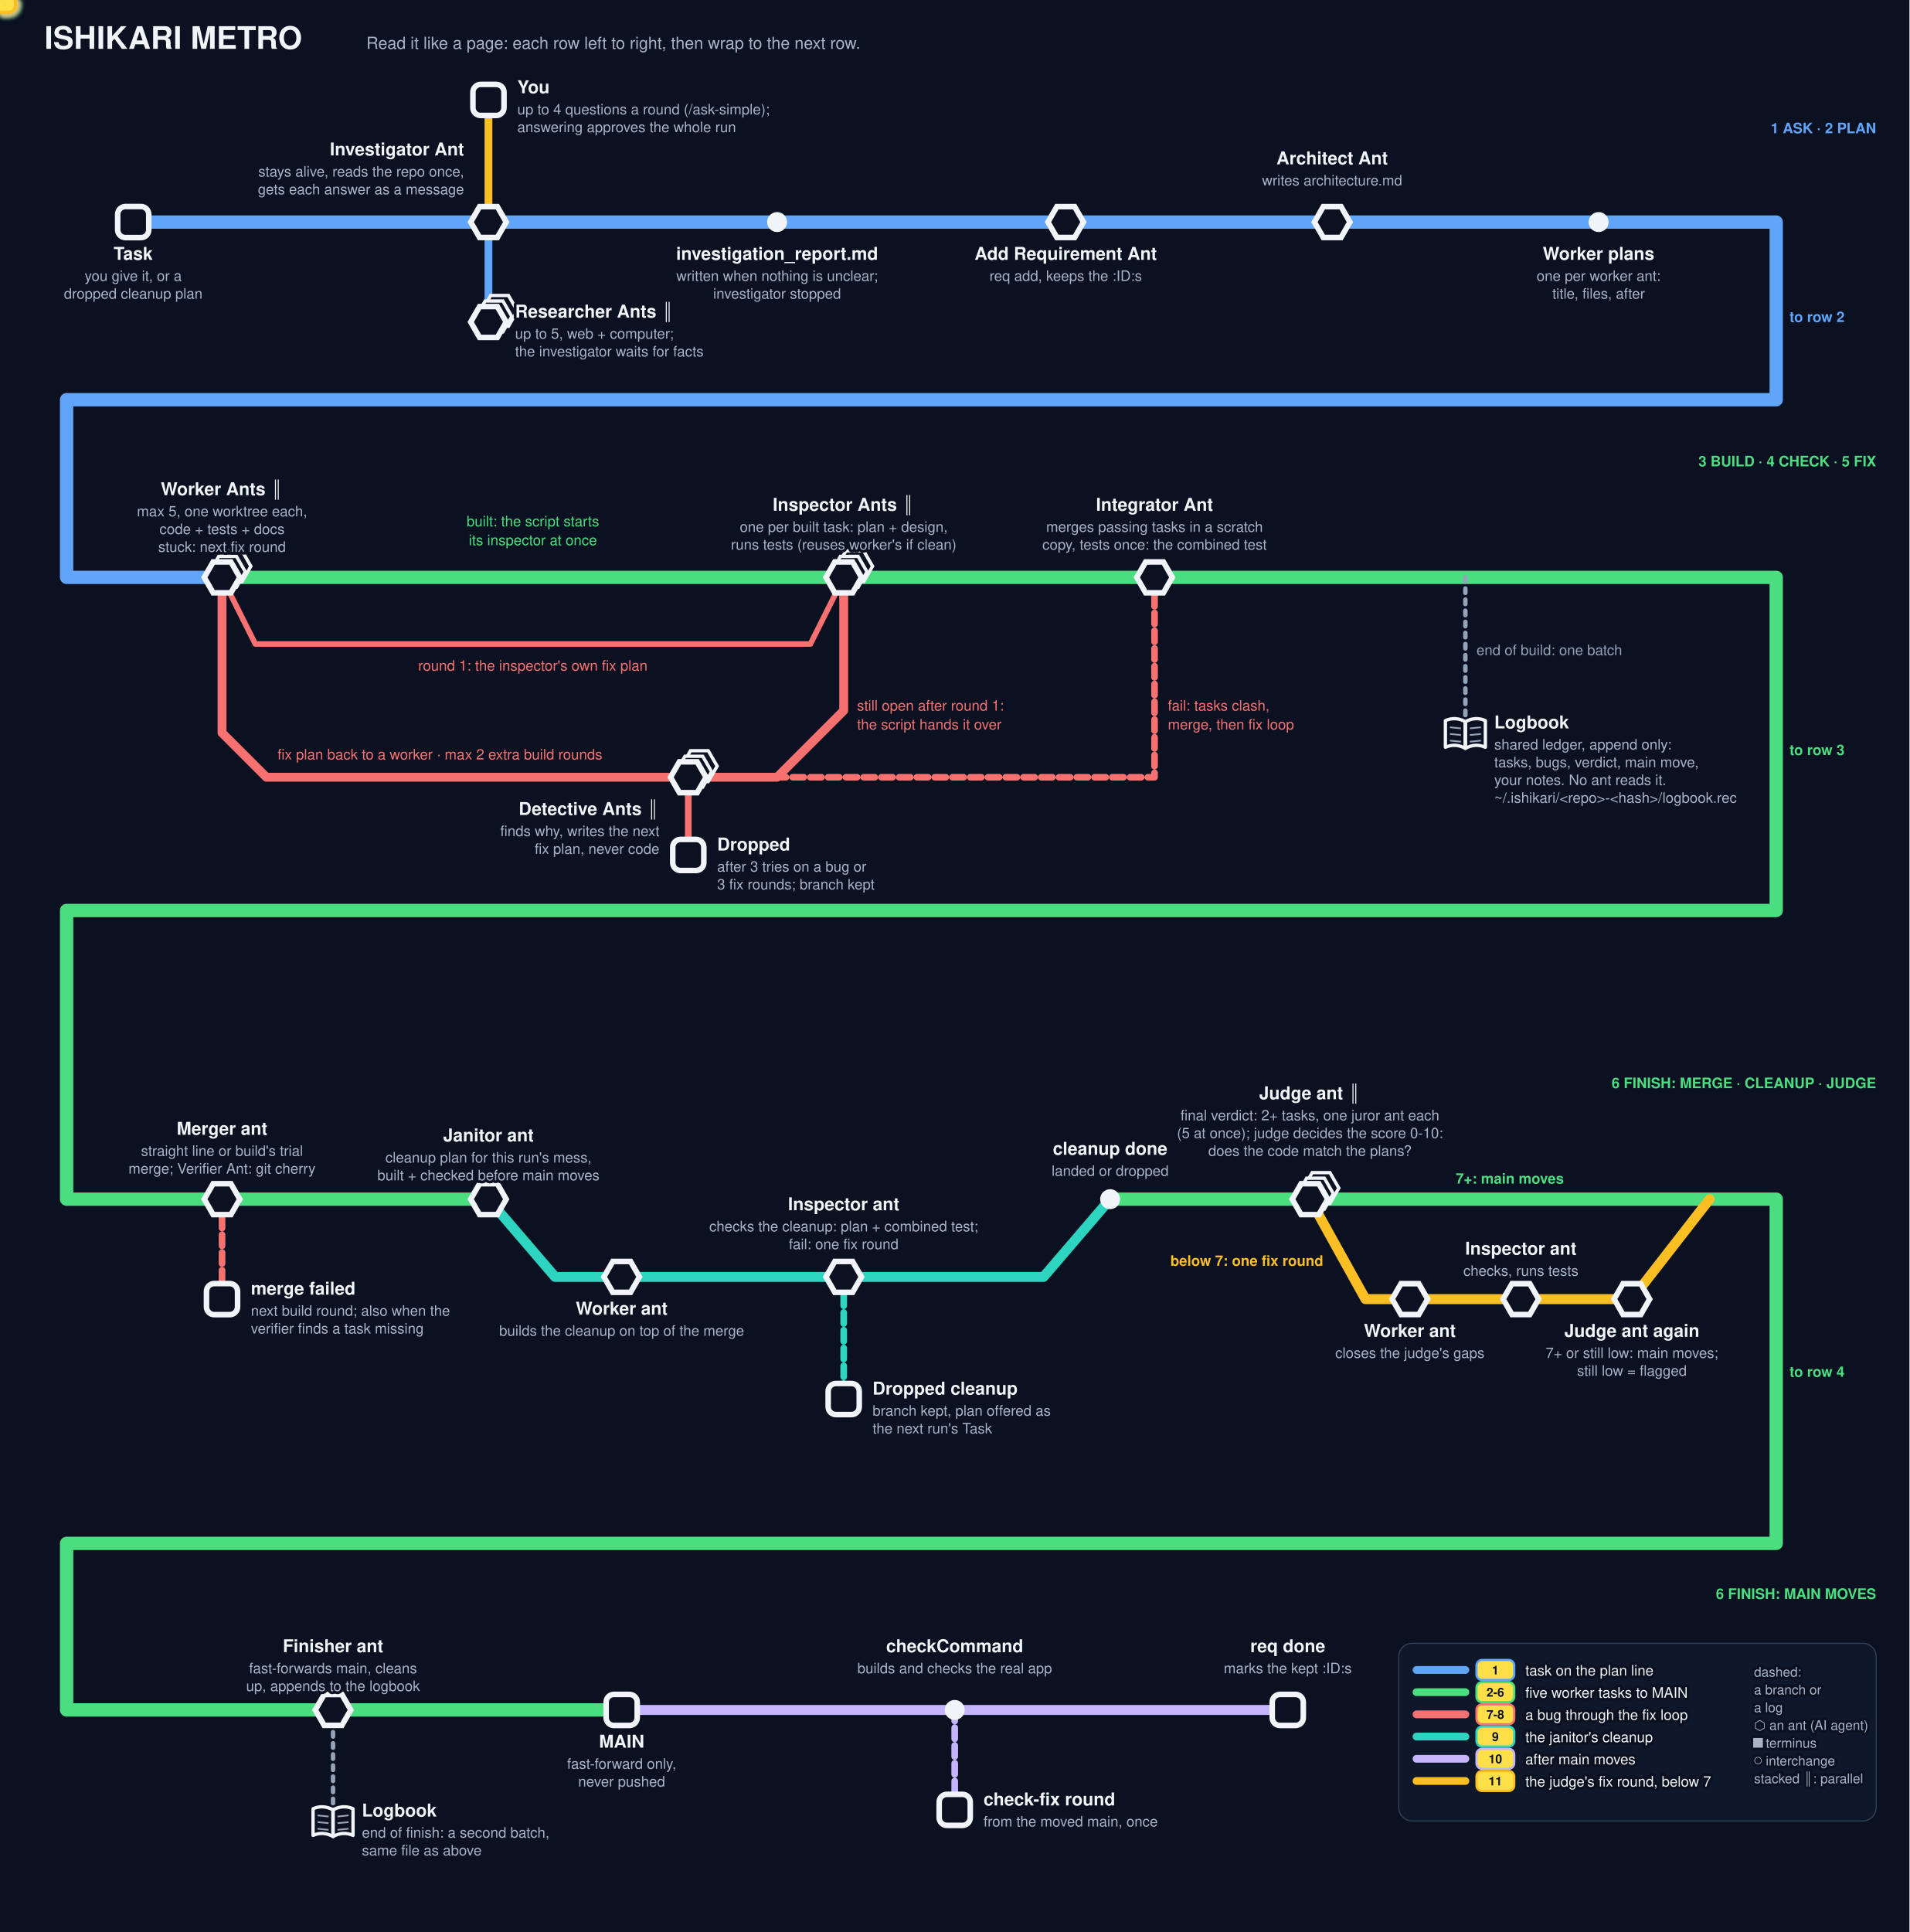
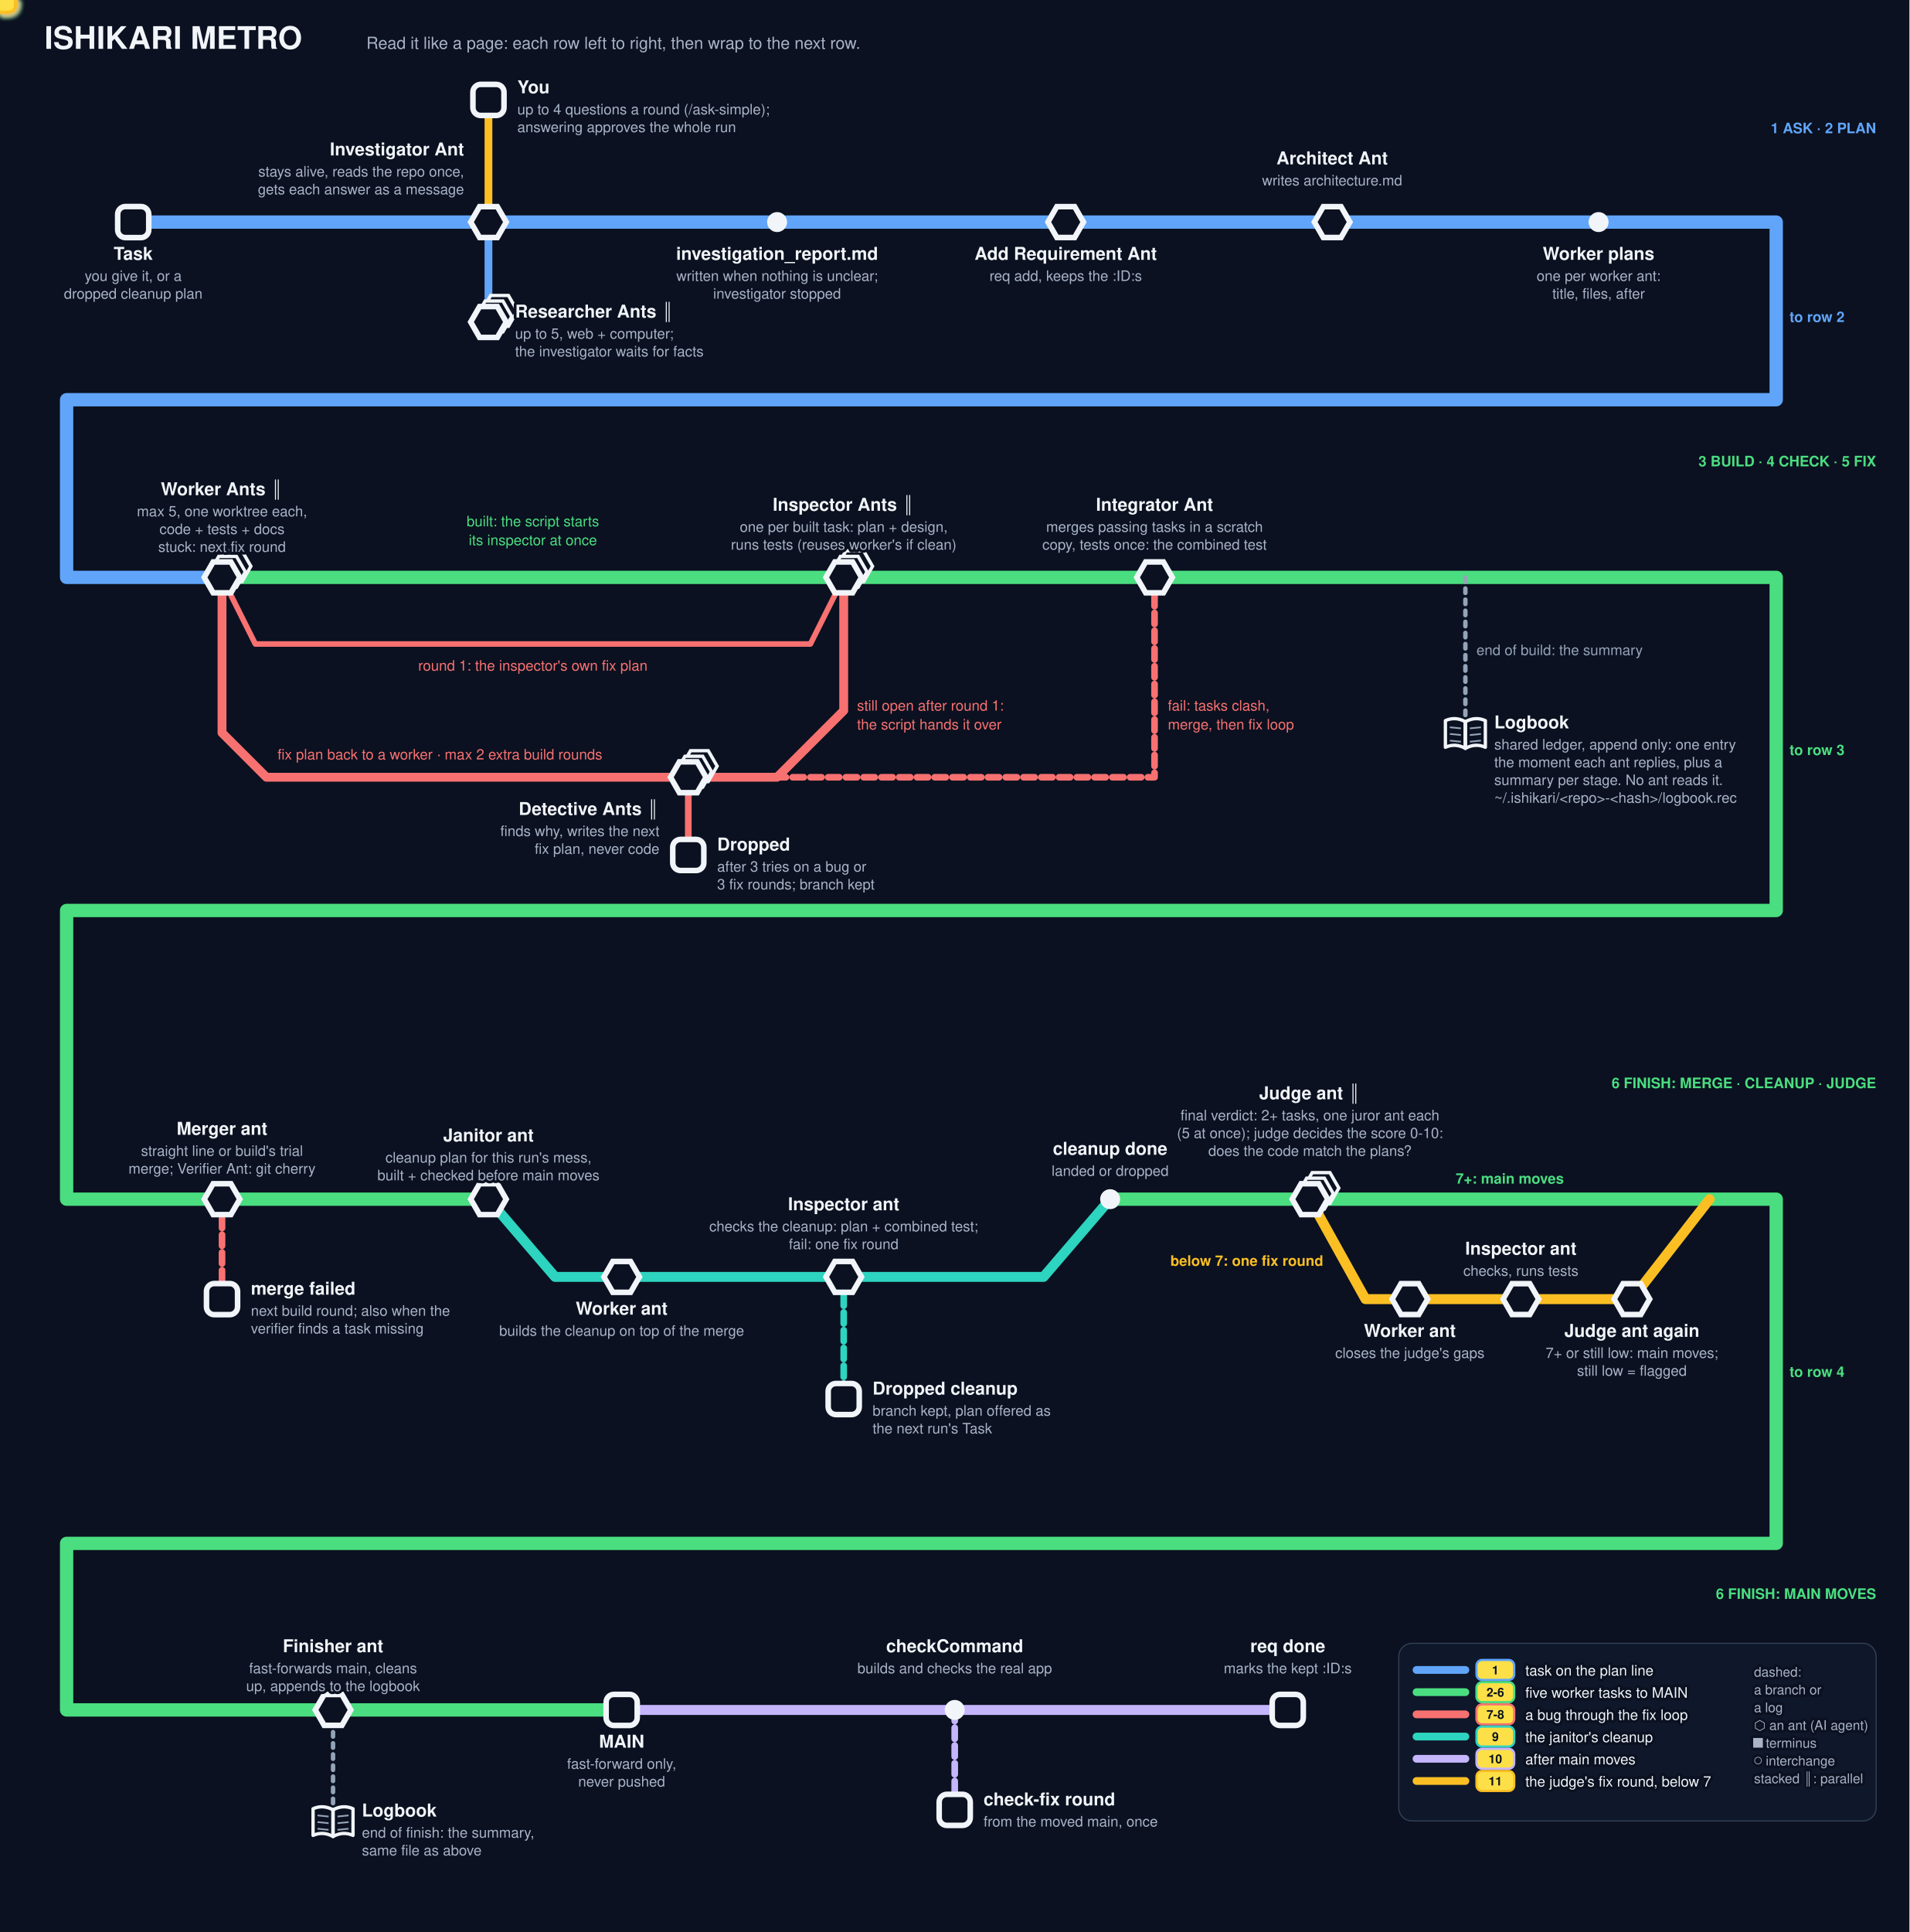
<svg xmlns="http://www.w3.org/2000/svg" viewBox="0 0 1720 1740" width="1720" height="1740" font-family="ui-sans-serif,-apple-system,Helvetica,Arial,sans-serif">
  <defs>
    <filter id="g" x="-100%" y="-100%" width="300%" height="300%">
      <feGaussianBlur stdDeviation="3" result="b" />
      <feMerge>
        <feMergeNode in="b" />
        <feMergeNode in="SourceGraphic" />
      </feMerge>
    </filter>
  </defs>
  <style>.h{paint-order:stroke;stroke:#0B1120;stroke-width:5px;stroke-linejoin:round}.flow{animation:f 1.2s linear infinite}@keyframes f{to{stroke-dashoffset:-32}}</style>
  <rect width="1720" height="1740" fill="#0B1120" />
  <text class="h" x="40" y="44" fill="#F1F5F9" font-size="28" text-anchor="start" font-weight="800">ISHIKARI METRO</text>
  <text class="h" x="330" y="44" fill="#A8B3C7" font-size="15" text-anchor="start" font-weight="400">Read it like a page: each row left to right, then wrap to the next row.</text>
  <text class="h" x="1690" y="120" fill="#60A5FA" font-size="13" text-anchor="end" font-weight="800">1 ASK  ·  2 PLAN</text>
  <text class="h" x="1690" y="420" fill="#4ADE80" font-size="13" text-anchor="end" font-weight="800">3 BUILD  ·  4 CHECK  ·  5 FIX</text>
  <text class="h" x="1690" y="980" fill="#4ADE80" font-size="13" text-anchor="end" font-weight="800">6 FINISH: MERGE · CLEANUP · JUDGE</text>
  <text class="h" x="1690" y="1440" fill="#4ADE80" font-size="13" text-anchor="end" font-weight="800">6 FINISH: MAIN MOVES</text>
  <path id="L-plan" d="M120,200 L1440,200 L1600,200 L1600,360 L60,360 L60,520 L200,520" fill="none" stroke="#60A5FA" stroke-width="12" stroke-linejoin="round" stroke-linecap="round" />
  <path id="L-ask" d="M440,200 L440,90" fill="none" stroke="#FBBF24" stroke-width="7" stroke-linejoin="round" stroke-linecap="round" />
  <path id="L-res" d="M440,200 L440,290" fill="none" stroke="#60A5FA" stroke-width="7" stroke-linejoin="round" stroke-linecap="round" />
  <path id="L-build" d="M200,520 L1320,520 L1600,520 L1600,820 L60,820 L60,1080 L440,1080 L500,1150 L940,1150 L1000,1080 L1600,1080 L1600,1390 L60,1390 L60,1540 L560,1540" fill="none" stroke="none" stroke-width="12" stroke-linejoin="round" stroke-linecap="round" />
  <path id="L-g1" d="M200,520 L1320,520 L1600,520 L1600,820 L60,820 L60,1080 L440,1080" fill="none" stroke="#4ADE80" stroke-width="12" stroke-linejoin="round" stroke-linecap="round" />
  <path id="L-g2" d="M1000,1080 L1600,1080 L1600,1390 L60,1390 L60,1540 L560,1540" fill="none" stroke="#4ADE80" stroke-width="12" stroke-linejoin="round" stroke-linecap="round" />
  <path id="L-bugin" d="M760,520 L760,640 L700,700 L620,700" fill="none" stroke="#F87171" stroke-width="8" stroke-linejoin="round" stroke-linecap="round" />
  <path id="L-clash" d="M1040,520 L1040,700 L620,700" fill="none" stroke="#F87171" stroke-width="6" stroke-linejoin="round" stroke-linecap="round" stroke-dasharray="10 6" class="flow" />
  <path id="L-bugout" d="M620,700 L240,700 L200,660 L200,520" fill="none" stroke="#F87171" stroke-width="8" stroke-linejoin="round" stroke-linecap="round" />
  <path id="L-r1" d="M760,520 L730,580 L230,580 L200,520" fill="none" stroke="#F87171" stroke-width="5" stroke-linejoin="round" stroke-linecap="round" />
  <path id="L-logA" d="M1320,520 L1320,646" fill="none" stroke="#94A3B8" stroke-width="4" stroke-linejoin="round" stroke-linecap="round" stroke-dasharray="4 6" class="flow" />
  <path id="L-logB" d="M300,1540 L300,1630" fill="none" stroke="#94A3B8" stroke-width="4" stroke-linejoin="round" stroke-linecap="round" stroke-dasharray="4 6" class="flow" />
  <path id="L-drop" d="M620,700 L620,770" fill="none" stroke="#F87171" stroke-width="6" stroke-linejoin="round" stroke-linecap="round" />
  <path id="L-mfail" d="M200,1080 L200,1170" fill="none" stroke="#F87171" stroke-width="6" stroke-linejoin="round" stroke-linecap="round" stroke-dasharray="10 6" class="flow" />
  <path id="L-tidy" d="M440,1080 L500,1150 L560,1150 L760,1150 L940,1150 L1000,1080" fill="none" stroke="#2DD4BF" stroke-width="9" stroke-linejoin="round" stroke-linecap="round" />
  <path id="L-tdrop" d="M760,1150 L760,1260" fill="none" stroke="#2DD4BF" stroke-width="6" stroke-linejoin="round" stroke-linecap="round" stroke-dasharray="10 6" class="flow" />
  <path id="L-jfix" d="M1180,1080 L1230,1170 L1470,1170 L1540,1080" fill="none" stroke="#FBBF24" stroke-width="9" stroke-linejoin="round" stroke-linecap="round" />
  <path id="L-after" d="M560,1540 L1160,1540" fill="none" stroke="#C4B5FD" stroke-width="9" stroke-linejoin="round" stroke-linecap="round" />
  <path id="L-cfix" d="M860,1540 L860,1630" fill="none" stroke="#C4B5FD" stroke-width="6" stroke-linejoin="round" stroke-linecap="round" stroke-dasharray="10 6" class="flow" />
  <text class="h" x="1612" y="290" fill="#60A5FA" font-size="13" text-anchor="start" font-weight="700">to row 2</text>
  <text class="h" x="480" y="474" fill="#4ADE80" font-size="13" text-anchor="middle" font-weight="400">built: the script starts</text>
  <text class="h" x="480" y="491" fill="#4ADE80" font-size="13" text-anchor="middle" font-weight="400">its inspector at once</text>
  <text class="h" x="1612" y="680" fill="#4ADE80" font-size="13" text-anchor="start" font-weight="700">to row 3</text>
  <text class="h" x="1360" y="1066" fill="#4ADE80" font-size="13" text-anchor="middle" font-weight="700">7+: main moves</text>
  <text class="h" x="1192" y="1140" fill="#FBBF24" font-size="13" text-anchor="end" font-weight="700">below 7: one fix round</text>
  <text class="h" x="1612" y="1240" fill="#4ADE80" font-size="13" text-anchor="start" font-weight="700">to row 4</text>
-   <text class="h" x="1330" y="590" fill="#94A3B8" font-size="13" text-anchor="start" font-weight="400">end of build: one batch</text>
+   <text class="h" x="1330" y="590" fill="#94A3B8" font-size="13" text-anchor="start" font-weight="400">end of build: the summary</text>
  <text class="h" x="772" y="640" fill="#F87171" font-size="13" text-anchor="start" font-weight="400">still open after round 1:</text>
  <text class="h" x="772" y="657" fill="#F87171" font-size="13" text-anchor="start" font-weight="400">the script hands it over</text>
  <text class="h" x="480" y="604" fill="#F87171" font-size="13" text-anchor="middle" font-weight="400">round 1: the inspector's own fix plan</text>
  <text class="h" x="1052" y="640" fill="#F87171" font-size="13" text-anchor="start" font-weight="400">fail: tasks clash,</text>
  <text class="h" x="1052" y="657" fill="#F87171" font-size="13" text-anchor="start" font-weight="400">merge, then fix loop</text>
  <text class="h" x="250" y="684" fill="#F87171" font-size="13" text-anchor="start" font-weight="400">fix plan back to a worker  ·  max 2 extra build rounds</text>
  <rect x="106" y="186" width="28" height="28" rx="7" fill="#0B1120" stroke="#F1F5F9" stroke-width="5" />
  <text class="h" x="120" y="234" fill="#F1F5F9" font-size="16" text-anchor="middle" font-weight="700">Task</text>
  <text class="h" x="120" y="253" fill="#A8B3C7" font-size="13" text-anchor="middle" font-weight="400">you give it, or a</text>
  <text class="h" x="120" y="269" fill="#A8B3C7" font-size="13" text-anchor="middle" font-weight="400">dropped cleanup plan</text>
  <polygon points="424.0,200.0 432.0,186.1 448.0,186.1 456.0,200.0 448.0,213.9 432.0,213.9" fill="#0B1120" stroke="#F1F5F9" stroke-width="5" />
  <text class="h" x="418" y="140" fill="#F1F5F9" font-size="16" text-anchor="end" font-weight="700">Investigator Ant</text>
  <text class="h" x="418" y="159" fill="#A8B3C7" font-size="13" text-anchor="end" font-weight="400">stays alive, reads the repo once,</text>
  <text class="h" x="418" y="175" fill="#A8B3C7" font-size="13" text-anchor="end" font-weight="400">gets each answer as a message</text>
  <rect x="426" y="76" width="28" height="28" rx="7" fill="#0B1120" stroke="#F1F5F9" stroke-width="5" />
  <text class="h" x="466" y="84" fill="#F1F5F9" font-size="16" text-anchor="start" font-weight="700">You</text>
  <text class="h" x="466" y="103" fill="#A8B3C7" font-size="13" text-anchor="start" font-weight="400">up to 4 questions a round (/ask-simple);</text>
  <text class="h" x="466" y="119" fill="#A8B3C7" font-size="13" text-anchor="start" font-weight="400">answering approves the whole run</text>
  <polygon points="434.0,280.0 442.0,266.1 458.0,266.1 466.0,280.0 458.0,293.9 442.0,293.9" fill="#0B1120" stroke="#F1F5F9" stroke-width="3" />
  <polygon points="429.0,285.0 437.0,271.1 453.0,271.1 461.0,285.0 453.0,298.9 437.0,298.9" fill="#0B1120" stroke="#F1F5F9" stroke-width="3" />
  <polygon points="424.0,290.0 432.0,276.1 448.0,276.1 456.0,290.0 448.0,303.9 432.0,303.9" fill="#0B1120" stroke="#F1F5F9" stroke-width="5" />
  <text class="h" x="464" y="286" fill="#F1F5F9" font-size="16" text-anchor="start" font-weight="700">Researcher Ants  ∥</text>
  <text class="h" x="464" y="305" fill="#A8B3C7" font-size="13" text-anchor="start" font-weight="400">up to 5, web + computer;</text>
  <text class="h" x="464" y="321" fill="#A8B3C7" font-size="13" text-anchor="start" font-weight="400">the investigator waits for facts</text>
  <circle cx="700" cy="200" r="9" fill="#F1F5F9" />
  <text class="h" x="700" y="234" fill="#F1F5F9" font-size="16" text-anchor="middle" font-weight="700">investigation_report.md</text>
  <text class="h" x="700" y="253" fill="#A8B3C7" font-size="13" text-anchor="middle" font-weight="400">written when nothing is unclear;</text>
  <text class="h" x="700" y="269" fill="#A8B3C7" font-size="13" text-anchor="middle" font-weight="400">investigator stopped</text>
  <polygon points="944.0,200.0 952.0,186.1 968.0,186.1 976.0,200.0 968.0,213.9 952.0,213.9" fill="#0B1120" stroke="#F1F5F9" stroke-width="5" />
  <text class="h" x="960" y="234" fill="#F1F5F9" font-size="16" text-anchor="middle" font-weight="700">Add Requirement Ant</text>
  <text class="h" x="960" y="253" fill="#A8B3C7" font-size="13" text-anchor="middle" font-weight="400">req add, keeps the :ID:s</text>
  <polygon points="1184.0,200.0 1192.0,186.1 1208.0,186.1 1216.0,200.0 1208.0,213.9 1192.0,213.9" fill="#0B1120" stroke="#F1F5F9" stroke-width="5" />
  <text class="h" x="1200" y="148" fill="#F1F5F9" font-size="16" text-anchor="middle" font-weight="700">Architect Ant</text>
  <text class="h" x="1200" y="167" fill="#A8B3C7" font-size="13" text-anchor="middle" font-weight="400">writes architecture.md</text>
  <circle cx="1440" cy="200" r="9" fill="#F1F5F9" />
  <text class="h" x="1440" y="234" fill="#F1F5F9" font-size="16" text-anchor="middle" font-weight="700">Worker plans</text>
  <text class="h" x="1440" y="253" fill="#A8B3C7" font-size="13" text-anchor="middle" font-weight="400">one per worker ant:</text>
  <text class="h" x="1440" y="269" fill="#A8B3C7" font-size="13" text-anchor="middle" font-weight="400">title, files, after</text>
  <polygon points="194.0,510.0 202.0,496.1 218.0,496.1 226.0,510.0 218.0,523.9 202.0,523.9" fill="#0B1120" stroke="#F1F5F9" stroke-width="3" />
  <polygon points="189.0,515.0 197.0,501.1 213.0,501.1 221.0,515.0 213.0,528.9 197.0,528.9" fill="#0B1120" stroke="#F1F5F9" stroke-width="3" />
  <polygon points="184.0,520.0 192.0,506.1 208.0,506.1 216.0,520.0 208.0,533.9 192.0,533.9" fill="#0B1120" stroke="#F1F5F9" stroke-width="5" />
  <text class="h" x="200" y="446" fill="#F1F5F9" font-size="16" text-anchor="middle" font-weight="700">Worker Ants  ∥</text>
  <text class="h" x="200" y="465" fill="#A8B3C7" font-size="13" text-anchor="middle" font-weight="400">max 5, one worktree each,</text>
  <text class="h" x="200" y="481" fill="#A8B3C7" font-size="13" text-anchor="middle" font-weight="400">code + tests + docs</text>
  <text class="h" x="200" y="497" fill="#A8B3C7" font-size="13" text-anchor="middle" font-weight="400">stuck: next fix round</text>
  <polygon points="754.0,510.0 762.0,496.1 778.0,496.1 786.0,510.0 778.0,523.9 762.0,523.9" fill="#0B1120" stroke="#F1F5F9" stroke-width="3" />
  <polygon points="749.0,515.0 757.0,501.1 773.0,501.1 781.0,515.0 773.0,528.9 757.0,528.9" fill="#0B1120" stroke="#F1F5F9" stroke-width="3" />
  <polygon points="744.0,520.0 752.0,506.1 768.0,506.1 776.0,520.0 768.0,533.9 752.0,533.9" fill="#0B1120" stroke="#F1F5F9" stroke-width="5" />
  <text class="h" x="760" y="460" fill="#F1F5F9" font-size="16" text-anchor="middle" font-weight="700">Inspector Ants  ∥</text>
  <text class="h" x="760" y="479" fill="#A8B3C7" font-size="13" text-anchor="middle" font-weight="400">one per built task: plan + design,</text>
  <text class="h" x="760" y="495" fill="#A8B3C7" font-size="13" text-anchor="middle" font-weight="400">runs tests (reuses worker's if clean)</text>
  <polygon points="1024.0,520.0 1032.0,506.1 1048.0,506.1 1056.0,520.0 1048.0,533.9 1032.0,533.9" fill="#0B1120" stroke="#F1F5F9" stroke-width="5" />
  <text class="h" x="1040" y="460" fill="#F1F5F9" font-size="16" text-anchor="middle" font-weight="700">Integrator Ant</text>
  <text class="h" x="1040" y="479" fill="#A8B3C7" font-size="13" text-anchor="middle" font-weight="400">merges passing tasks in a scratch</text>
  <text class="h" x="1040" y="495" fill="#A8B3C7" font-size="13" text-anchor="middle" font-weight="400">copy, tests once: the combined test</text>
  <path d="M1320,650 Q1311,645 1302,649 L1302,673 Q1311,669 1320,674 Z" fill="#0B1120" stroke="#F1F5F9" stroke-width="3" stroke-linejoin="round" />
  <path d="M1320,650 Q1329,645 1338,649 L1338,673 Q1329,669 1320,674 Z" fill="#0B1120" stroke="#F1F5F9" stroke-width="3" stroke-linejoin="round" />
  <line x1="1320" y1="650" x2="1320" y2="674" stroke="#F1F5F9" stroke-width="3" />
  <line x1="1316" y1="656" x2="1306" y2="655" stroke="#94A3B8" stroke-width="1.5" />
  <line x1="1316" y1="662" x2="1306" y2="661" stroke="#94A3B8" stroke-width="1.5" />
  <line x1="1316" y1="668" x2="1306" y2="667" stroke="#94A3B8" stroke-width="1.5" />
  <line x1="1324" y1="656" x2="1334" y2="655" stroke="#94A3B8" stroke-width="1.5" />
  <line x1="1324" y1="662" x2="1334" y2="661" stroke="#94A3B8" stroke-width="1.5" />
  <line x1="1324" y1="668" x2="1334" y2="667" stroke="#94A3B8" stroke-width="1.5" />
  <text class="h" x="1346" y="656" fill="#F1F5F9" font-size="16" text-anchor="start" font-weight="700">Logbook</text>
-   <text class="h" x="1346" y="675" fill="#A8B3C7" font-size="13" text-anchor="start" font-weight="400">shared ledger, append only:</text>
-   <text class="h" x="1346" y="691" fill="#A8B3C7" font-size="13" text-anchor="start" font-weight="400">tasks, bugs, verdict, main move,</text>
-   <text class="h" x="1346" y="707" fill="#A8B3C7" font-size="13" text-anchor="start" font-weight="400">your notes. No ant reads it.</text>
+   <text class="h" x="1346" y="675" fill="#A8B3C7" font-size="13" text-anchor="start" font-weight="400">shared ledger, append only: one entry</text>
+   <text class="h" x="1346" y="691" fill="#A8B3C7" font-size="13" text-anchor="start" font-weight="400">the moment each ant replies, plus a</text>
+   <text class="h" x="1346" y="707" fill="#A8B3C7" font-size="13" text-anchor="start" font-weight="400">summary per stage. No ant reads it.</text>
  <text class="h" x="1346" y="723" fill="#A8B3C7" font-size="13" text-anchor="start" font-weight="400">~/.ishikari/&lt;repo&gt;-&lt;hash&gt;/logbook.rec</text>
  <polygon points="614.0,690.0 622.0,676.1 638.0,676.1 646.0,690.0 638.0,703.9 622.0,703.9" fill="#0B1120" stroke="#F1F5F9" stroke-width="3" />
  <polygon points="609.0,695.0 617.0,681.1 633.0,681.1 641.0,695.0 633.0,708.9 617.0,708.9" fill="#0B1120" stroke="#F1F5F9" stroke-width="3" />
  <polygon points="604.0,700.0 612.0,686.1 628.0,686.1 636.0,700.0 628.0,713.9 612.0,713.9" fill="#0B1120" stroke="#F1F5F9" stroke-width="5" />
  <text class="h" x="594" y="734" fill="#F1F5F9" font-size="16" text-anchor="end" font-weight="700">Detective Ants  ∥</text>
  <text class="h" x="594" y="753" fill="#A8B3C7" font-size="13" text-anchor="end" font-weight="400">finds why, writes the next</text>
  <text class="h" x="594" y="769" fill="#A8B3C7" font-size="13" text-anchor="end" font-weight="400">fix plan, never code</text>
  <rect x="606" y="756" width="28" height="28" rx="7" fill="#0B1120" stroke="#F1F5F9" stroke-width="5" />
  <text class="h" x="646" y="766" fill="#F1F5F9" font-size="16" text-anchor="start" font-weight="700">Dropped</text>
  <text class="h" x="646" y="785" fill="#A8B3C7" font-size="13" text-anchor="start" font-weight="400">after 3 tries on a bug or</text>
  <text class="h" x="646" y="801" fill="#A8B3C7" font-size="13" text-anchor="start" font-weight="400">3 fix rounds; branch kept</text>
  <polygon points="184.0,1080.0 192.0,1066.1 208.0,1066.1 216.0,1080.0 208.0,1093.9 192.0,1093.9" fill="#0B1120" stroke="#F1F5F9" stroke-width="5" />
  <text class="h" x="200" y="1022" fill="#F1F5F9" font-size="16" text-anchor="middle" font-weight="700">Merger ant</text>
  <text class="h" x="200" y="1041" fill="#A8B3C7" font-size="13" text-anchor="middle" font-weight="400">straight line or build's trial</text>
  <text class="h" x="200" y="1057" fill="#A8B3C7" font-size="13" text-anchor="middle" font-weight="400">merge; Verifier Ant: git cherry</text>
  <rect x="186" y="1156" width="28" height="28" rx="7" fill="#0B1120" stroke="#F1F5F9" stroke-width="5" />
  <text class="h" x="226" y="1166" fill="#F1F5F9" font-size="16" text-anchor="start" font-weight="700">merge failed</text>
  <text class="h" x="226" y="1185" fill="#A8B3C7" font-size="13" text-anchor="start" font-weight="400">next build round; also when the</text>
  <text class="h" x="226" y="1201" fill="#A8B3C7" font-size="13" text-anchor="start" font-weight="400">verifier finds a task missing</text>
  <polygon points="424.0,1080.0 432.0,1066.1 448.0,1066.1 456.0,1080.0 448.0,1093.9 432.0,1093.9" fill="#0B1120" stroke="#F1F5F9" stroke-width="5" />
  <text class="h" x="440" y="1028" fill="#F1F5F9" font-size="16" text-anchor="middle" font-weight="700">Janitor ant</text>
  <text class="h" x="440" y="1047" fill="#A8B3C7" font-size="13" text-anchor="middle" font-weight="400">cleanup plan for this run's mess,</text>
  <text class="h" x="440" y="1063" fill="#A8B3C7" font-size="13" text-anchor="middle" font-weight="400">built + checked before main moves</text>
  <polygon points="544.0,1150.0 552.0,1136.1 568.0,1136.1 576.0,1150.0 568.0,1163.9 552.0,1163.9" fill="#0B1120" stroke="#F1F5F9" stroke-width="5" />
  <text class="h" x="560" y="1184" fill="#F1F5F9" font-size="16" text-anchor="middle" font-weight="700">Worker ant</text>
  <text class="h" x="560" y="1203" fill="#A8B3C7" font-size="13" text-anchor="middle" font-weight="400">builds the cleanup on top of the merge</text>
  <polygon points="744.0,1150.0 752.0,1136.1 768.0,1136.1 776.0,1150.0 768.0,1163.9 752.0,1163.9" fill="#0B1120" stroke="#F1F5F9" stroke-width="5" />
  <text class="h" x="760" y="1090" fill="#F1F5F9" font-size="16" text-anchor="middle" font-weight="700">Inspector ant</text>
  <text class="h" x="760" y="1109" fill="#A8B3C7" font-size="13" text-anchor="middle" font-weight="400">checks the cleanup: plan + combined test;</text>
  <text class="h" x="760" y="1125" fill="#A8B3C7" font-size="13" text-anchor="middle" font-weight="400">fail: one fix round</text>
  <rect x="746" y="1246" width="28" height="28" rx="7" fill="#0B1120" stroke="#F1F5F9" stroke-width="5" />
  <text class="h" x="786" y="1256" fill="#F1F5F9" font-size="16" text-anchor="start" font-weight="700">Dropped cleanup</text>
  <text class="h" x="786" y="1275" fill="#A8B3C7" font-size="13" text-anchor="start" font-weight="400">branch kept, plan offered as</text>
  <text class="h" x="786" y="1291" fill="#A8B3C7" font-size="13" text-anchor="start" font-weight="400">the next run's Task</text>
  <polygon points="1174.0,1070.0 1182.0,1056.1 1198.0,1056.1 1206.0,1070.0 1198.0,1083.9 1182.0,1083.9" fill="#0B1120" stroke="#F1F5F9" stroke-width="3" />
  <polygon points="1169.0,1075.0 1177.0,1061.1 1193.0,1061.1 1201.0,1075.0 1193.0,1088.9 1177.0,1088.9" fill="#0B1120" stroke="#F1F5F9" stroke-width="3" />
  <polygon points="1164.0,1080.0 1172.0,1066.1 1188.0,1066.1 1196.0,1080.0 1188.0,1093.9 1172.0,1093.9" fill="#0B1120" stroke="#F1F5F9" stroke-width="5" />
  <text class="h" x="1180" y="990" fill="#F1F5F9" font-size="16" text-anchor="middle" font-weight="700">Judge ant  ∥</text>
  <text class="h" x="1180" y="1009" fill="#A8B3C7" font-size="13" text-anchor="middle" font-weight="400">final verdict: 2+ tasks, one juror ant each</text>
  <text class="h" x="1180" y="1025" fill="#A8B3C7" font-size="13" text-anchor="middle" font-weight="400">(5 at once); judge decides the score 0-10:</text>
  <text class="h" x="1180" y="1041" fill="#A8B3C7" font-size="13" text-anchor="middle" font-weight="400">does the code match the plans?</text>
  <polygon points="1254.0,1170.0 1262.0,1156.1 1278.0,1156.1 1286.0,1170.0 1278.0,1183.9 1262.0,1183.9" fill="#0B1120" stroke="#F1F5F9" stroke-width="5" />
  <text class="h" x="1270" y="1204" fill="#F1F5F9" font-size="16" text-anchor="middle" font-weight="700">Worker ant</text>
  <text class="h" x="1270" y="1223" fill="#A8B3C7" font-size="13" text-anchor="middle" font-weight="400">closes the judge's gaps</text>
  <polygon points="1354.0,1170.0 1362.0,1156.1 1378.0,1156.1 1386.0,1170.0 1378.0,1183.9 1362.0,1183.9" fill="#0B1120" stroke="#F1F5F9" stroke-width="5" />
  <text class="h" x="1370" y="1130" fill="#F1F5F9" font-size="16" text-anchor="middle" font-weight="700">Inspector ant</text>
  <text class="h" x="1370" y="1149" fill="#A8B3C7" font-size="13" text-anchor="middle" font-weight="400">checks, runs tests</text>
  <polygon points="1454.0,1170.0 1462.0,1156.1 1478.0,1156.1 1486.0,1170.0 1478.0,1183.9 1462.0,1183.9" fill="#0B1120" stroke="#F1F5F9" stroke-width="5" />
  <text class="h" x="1470" y="1204" fill="#F1F5F9" font-size="16" text-anchor="middle" font-weight="700">Judge ant again</text>
  <text class="h" x="1470" y="1223" fill="#A8B3C7" font-size="13" text-anchor="middle" font-weight="400">7+ or still low: main moves;</text>
  <text class="h" x="1470" y="1239" fill="#A8B3C7" font-size="13" text-anchor="middle" font-weight="400">still low = flagged</text>
  <circle cx="1000" cy="1080" r="9" fill="#F1F5F9" />
  <text class="h" x="1000" y="1040" fill="#F1F5F9" font-size="16" text-anchor="middle" font-weight="700">cleanup done</text>
  <text class="h" x="1000" y="1059" fill="#A8B3C7" font-size="13" text-anchor="middle" font-weight="400">landed or dropped</text>
  <polygon points="284.0,1540.0 292.0,1526.1 308.0,1526.1 316.0,1540.0 308.0,1553.9 292.0,1553.9" fill="#0B1120" stroke="#F1F5F9" stroke-width="5" />
  <text class="h" x="300" y="1488" fill="#F1F5F9" font-size="16" text-anchor="middle" font-weight="700">Finisher ant</text>
  <text class="h" x="300" y="1507" fill="#A8B3C7" font-size="13" text-anchor="middle" font-weight="400">fast-forwards main, cleans</text>
  <text class="h" x="300" y="1523" fill="#A8B3C7" font-size="13" text-anchor="middle" font-weight="400">up, appends to the logbook</text>
  <path d="M300,1630 Q291,1625 282,1629 L282,1653 Q291,1649 300,1654 Z" fill="#0B1120" stroke="#F1F5F9" stroke-width="3" stroke-linejoin="round" />
  <path d="M300,1630 Q309,1625 318,1629 L318,1653 Q309,1649 300,1654 Z" fill="#0B1120" stroke="#F1F5F9" stroke-width="3" stroke-linejoin="round" />
  <line x1="300" y1="1630" x2="300" y2="1654" stroke="#F1F5F9" stroke-width="3" />
  <line x1="296" y1="1636" x2="286" y2="1635" stroke="#94A3B8" stroke-width="1.5" />
  <line x1="296" y1="1642" x2="286" y2="1641" stroke="#94A3B8" stroke-width="1.5" />
  <line x1="296" y1="1648" x2="286" y2="1647" stroke="#94A3B8" stroke-width="1.5" />
  <line x1="304" y1="1636" x2="314" y2="1635" stroke="#94A3B8" stroke-width="1.5" />
  <line x1="304" y1="1642" x2="314" y2="1641" stroke="#94A3B8" stroke-width="1.5" />
  <line x1="304" y1="1648" x2="314" y2="1647" stroke="#94A3B8" stroke-width="1.5" />
  <text class="h" x="326" y="1636" fill="#F1F5F9" font-size="16" text-anchor="start" font-weight="700">Logbook</text>
-   <text class="h" x="326" y="1655" fill="#A8B3C7" font-size="13" text-anchor="start" font-weight="400">end of finish: a second batch,</text>
+   <text class="h" x="326" y="1655" fill="#A8B3C7" font-size="13" text-anchor="start" font-weight="400">end of finish: the summary,</text>
  <text class="h" x="326" y="1671" fill="#A8B3C7" font-size="13" text-anchor="start" font-weight="400">same file as above</text>
  <rect x="546" y="1526" width="28" height="28" rx="7" fill="#0B1120" stroke="#F1F5F9" stroke-width="5" />
  <text class="h" x="560" y="1574" fill="#F1F5F9" font-size="16" text-anchor="middle" font-weight="700">MAIN</text>
  <text class="h" x="560" y="1593" fill="#A8B3C7" font-size="13" text-anchor="middle" font-weight="400">fast-forward only,</text>
  <text class="h" x="560" y="1609" fill="#A8B3C7" font-size="13" text-anchor="middle" font-weight="400">never pushed</text>
  <circle cx="860" cy="1540" r="9" fill="#F1F5F9" />
  <text class="h" x="860" y="1488" fill="#F1F5F9" font-size="16" text-anchor="middle" font-weight="700">checkCommand</text>
  <text class="h" x="860" y="1507" fill="#A8B3C7" font-size="13" text-anchor="middle" font-weight="400">builds and checks the real app</text>
  <rect x="846" y="1616" width="28" height="28" rx="7" fill="#0B1120" stroke="#F1F5F9" stroke-width="5" />
  <text class="h" x="886" y="1626" fill="#F1F5F9" font-size="16" text-anchor="start" font-weight="700">check-fix round</text>
  <text class="h" x="886" y="1645" fill="#A8B3C7" font-size="13" text-anchor="start" font-weight="400">from the moved main, once</text>
  <rect x="1146" y="1526" width="28" height="28" rx="7" fill="#0B1120" stroke="#F1F5F9" stroke-width="5" />
  <text class="h" x="1160" y="1488" fill="#F1F5F9" font-size="16" text-anchor="middle" font-weight="700">req done</text>
  <text class="h" x="1160" y="1507" fill="#A8B3C7" font-size="13" text-anchor="middle" font-weight="400">marks the kept :ID:s</text>
  <g filter="url(#g)">
    <rect x="-14" y="-11" width="28" height="22" rx="6" fill="#FDE047" stroke="#60A5FA" stroke-width="3" />
    <text y="5" font-size="14" font-weight="800" fill="#0B1120" text-anchor="middle">1</text>
    <animateMotion dur="20s" begin="0s" repeatCount="indefinite">
      <mpath href="#L-plan" />
    </animateMotion>
  </g>
  <g filter="url(#g)">
    <rect x="-14" y="-11" width="28" height="22" rx="6" fill="#FDE047" stroke="#4ADE80" stroke-width="3" />
    <text y="5" font-size="14" font-weight="800" fill="#0B1120" text-anchor="middle">2</text>
    <animateMotion dur="28s" begin="0s" repeatCount="indefinite">
      <mpath href="#L-build" />
    </animateMotion>
  </g>
  <g filter="url(#g)">
    <rect x="-14" y="-11" width="28" height="22" rx="6" fill="#FDE047" stroke="#4ADE80" stroke-width="3" />
    <text y="5" font-size="14" font-weight="800" fill="#0B1120" text-anchor="middle">3</text>
    <animateMotion dur="28s" begin="-5.6s" repeatCount="indefinite">
      <mpath href="#L-build" />
    </animateMotion>
  </g>
  <g filter="url(#g)">
    <rect x="-14" y="-11" width="28" height="22" rx="6" fill="#FDE047" stroke="#4ADE80" stroke-width="3" />
    <text y="5" font-size="14" font-weight="800" fill="#0B1120" text-anchor="middle">4</text>
    <animateMotion dur="28s" begin="-11.2s" repeatCount="indefinite">
      <mpath href="#L-build" />
    </animateMotion>
  </g>
  <g filter="url(#g)">
    <rect x="-14" y="-11" width="28" height="22" rx="6" fill="#FDE047" stroke="#4ADE80" stroke-width="3" />
    <text y="5" font-size="14" font-weight="800" fill="#0B1120" text-anchor="middle">5</text>
    <animateMotion dur="28s" begin="-16.8s" repeatCount="indefinite">
      <mpath href="#L-build" />
    </animateMotion>
  </g>
  <g filter="url(#g)">
    <rect x="-14" y="-11" width="28" height="22" rx="6" fill="#FDE047" stroke="#4ADE80" stroke-width="3" />
    <text y="5" font-size="14" font-weight="800" fill="#0B1120" text-anchor="middle">6</text>
    <animateMotion dur="28s" begin="-22.4s" repeatCount="indefinite">
      <mpath href="#L-build" />
    </animateMotion>
  </g>
  <g filter="url(#g)">
    <rect x="-14" y="-11" width="28" height="22" rx="6" fill="#FDE047" stroke="#F87171" stroke-width="3" />
    <text y="5" font-size="14" font-weight="800" fill="#0B1120" text-anchor="middle">7</text>
    <animateMotion dur="5s" begin="0s" repeatCount="indefinite">
      <mpath href="#L-bugin" />
    </animateMotion>
  </g>
  <g filter="url(#g)">
    <rect x="-14" y="-11" width="28" height="22" rx="6" fill="#FDE047" stroke="#F87171" stroke-width="3" />
    <text y="5" font-size="14" font-weight="800" fill="#0B1120" text-anchor="middle">8</text>
    <animateMotion dur="8s" begin="0s" repeatCount="indefinite">
      <mpath href="#L-bugout" />
    </animateMotion>
  </g>
  <g filter="url(#g)">
    <rect x="-14" y="-11" width="28" height="22" rx="6" fill="#FDE047" stroke="#2DD4BF" stroke-width="3" />
    <text y="5" font-size="14" font-weight="800" fill="#0B1120" text-anchor="middle">9</text>
    <animateMotion dur="8s" begin="0s" repeatCount="indefinite">
      <mpath href="#L-tidy" />
    </animateMotion>
  </g>
  <g filter="url(#g)">
    <rect x="-14" y="-11" width="28" height="22" rx="6" fill="#FDE047" stroke="#C4B5FD" stroke-width="3" />
    <text y="5" font-size="14" font-weight="800" fill="#0B1120" text-anchor="middle">10</text>
    <animateMotion dur="5s" begin="0s" repeatCount="indefinite">
      <mpath href="#L-after" />
    </animateMotion>
  </g>
  <g filter="url(#g)">
    <rect x="-14" y="-11" width="28" height="22" rx="6" fill="#FDE047" stroke="#FBBF24" stroke-width="3" />
    <text y="5" font-size="14" font-weight="800" fill="#0B1120" text-anchor="middle">11</text>
    <animateMotion dur="5s" begin="0s" repeatCount="indefinite">
      <mpath href="#L-jfix" />
    </animateMotion>
  </g>
  <circle r="7" fill="#FDE047" filter="url(#g)">
    <animateMotion dur="6s" repeatCount="indefinite" keyPoints="0;1;0" keyTimes="0;0.5;1" calcMode="linear">
      <mpath href="#L-ask" />
    </animateMotion>
  </circle>
  <circle r="7" fill="#FDE047" filter="url(#g)">
    <animateMotion dur="5s" repeatCount="indefinite" keyPoints="0;1;0" keyTimes="0;0.5;1" calcMode="linear">
      <mpath href="#L-res" />
    </animateMotion>
  </circle>
  <rect x="1260" y="1480" width="430" height="160" rx="12" fill="#0F172A" stroke="#334155" />
  <line x1="1276" y1="1504" x2="1320" y2="1504" stroke="#60A5FA" stroke-width="7" stroke-linecap="round" />
  <rect x="1330" y="1495" width="34" height="18" rx="5" fill="#FDE047" stroke="#60A5FA" stroke-width="2" />
  <text x="1347" y="1508" font-size="11" font-weight="800" fill="#0B1120" text-anchor="middle">1</text>
  <text class="h" x="1374" y="1509" fill="#F1F5F9" font-size="13" text-anchor="start" font-weight="400">task on the plan line</text>
  <line x1="1276" y1="1524" x2="1320" y2="1524" stroke="#4ADE80" stroke-width="7" stroke-linecap="round" />
  <rect x="1330" y="1515" width="34" height="18" rx="5" fill="#FDE047" stroke="#4ADE80" stroke-width="2" />
  <text x="1347" y="1528" font-size="11" font-weight="800" fill="#0B1120" text-anchor="middle">2-6</text>
  <text class="h" x="1374" y="1529" fill="#F1F5F9" font-size="13" text-anchor="start" font-weight="400">five worker tasks to MAIN</text>
  <line x1="1276" y1="1544" x2="1320" y2="1544" stroke="#F87171" stroke-width="7" stroke-linecap="round" />
  <rect x="1330" y="1535" width="34" height="18" rx="5" fill="#FDE047" stroke="#F87171" stroke-width="2" />
  <text x="1347" y="1548" font-size="11" font-weight="800" fill="#0B1120" text-anchor="middle">7-8</text>
  <text class="h" x="1374" y="1549" fill="#F1F5F9" font-size="13" text-anchor="start" font-weight="400">a bug through the fix loop</text>
  <line x1="1276" y1="1564" x2="1320" y2="1564" stroke="#2DD4BF" stroke-width="7" stroke-linecap="round" />
  <rect x="1330" y="1555" width="34" height="18" rx="5" fill="#FDE047" stroke="#2DD4BF" stroke-width="2" />
  <text x="1347" y="1568" font-size="11" font-weight="800" fill="#0B1120" text-anchor="middle">9</text>
  <text class="h" x="1374" y="1569" fill="#F1F5F9" font-size="13" text-anchor="start" font-weight="400">the janitor's cleanup</text>
  <line x1="1276" y1="1584" x2="1320" y2="1584" stroke="#C4B5FD" stroke-width="7" stroke-linecap="round" />
  <rect x="1330" y="1575" width="34" height="18" rx="5" fill="#FDE047" stroke="#C4B5FD" stroke-width="2" />
  <text x="1347" y="1588" font-size="11" font-weight="800" fill="#0B1120" text-anchor="middle">10</text>
  <text class="h" x="1374" y="1589" fill="#F1F5F9" font-size="13" text-anchor="start" font-weight="400">after main moves</text>
  <line x1="1276" y1="1604" x2="1320" y2="1604" stroke="#FBBF24" stroke-width="7" stroke-linecap="round" />
  <rect x="1330" y="1595" width="34" height="18" rx="5" fill="#FDE047" stroke="#FBBF24" stroke-width="2" />
  <text x="1347" y="1608" font-size="11" font-weight="800" fill="#0B1120" text-anchor="middle">11</text>
  <text class="h" x="1374" y="1609" fill="#F1F5F9" font-size="13" text-anchor="start" font-weight="400">the judge's fix round, below 7</text>
  <text class="h" x="1580" y="1510" fill="#A8B3C7" font-size="12" text-anchor="start" font-weight="400">dashed:</text>
  <text class="h" x="1580" y="1526" fill="#A8B3C7" font-size="12" text-anchor="start" font-weight="400">a branch or</text>
  <text class="h" x="1580" y="1542" fill="#A8B3C7" font-size="12" text-anchor="start" font-weight="400">a log</text>
  <text class="h" x="1580" y="1558" fill="#A8B3C7" font-size="12" text-anchor="start" font-weight="400">⬡ an ant (AI agent)</text>
  <text class="h" x="1580" y="1574" fill="#A8B3C7" font-size="12" text-anchor="start" font-weight="400">■ terminus</text>
  <text class="h" x="1580" y="1590" fill="#A8B3C7" font-size="12" text-anchor="start" font-weight="400">○ interchange</text>
  <text class="h" x="1580" y="1606" fill="#A8B3C7" font-size="12" text-anchor="start" font-weight="400">stacked ∥: parallel</text>
</svg>
